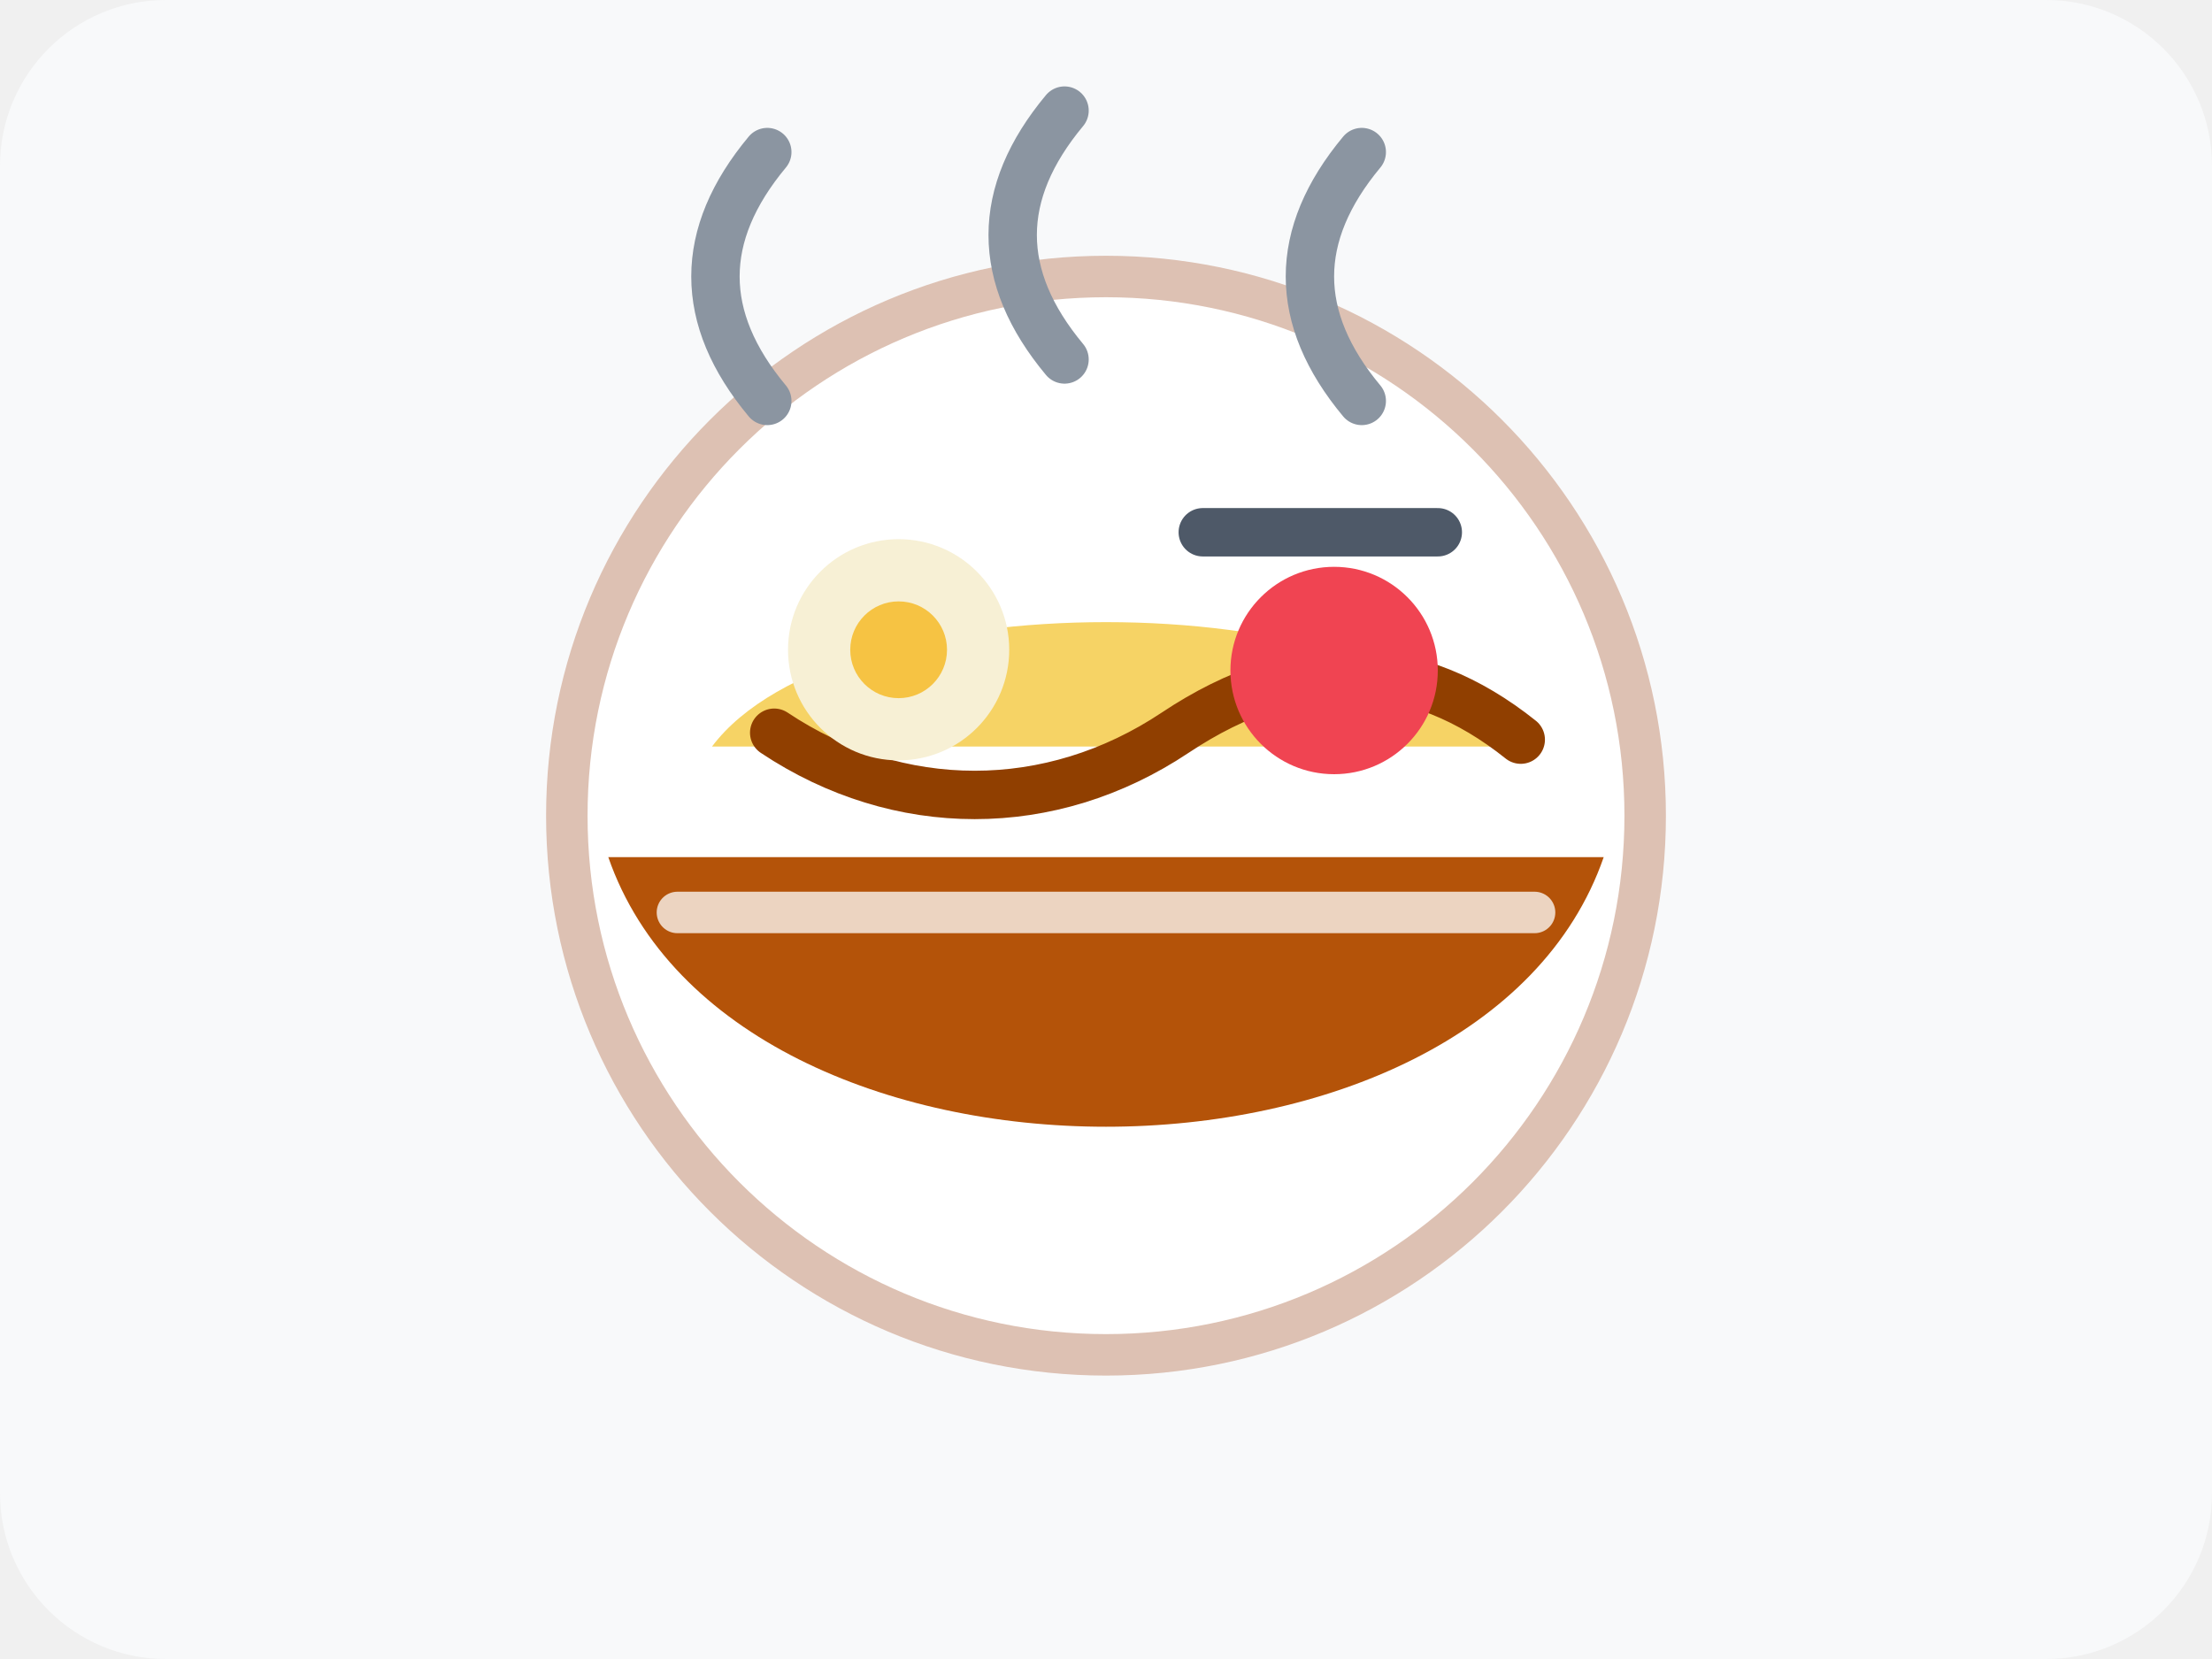
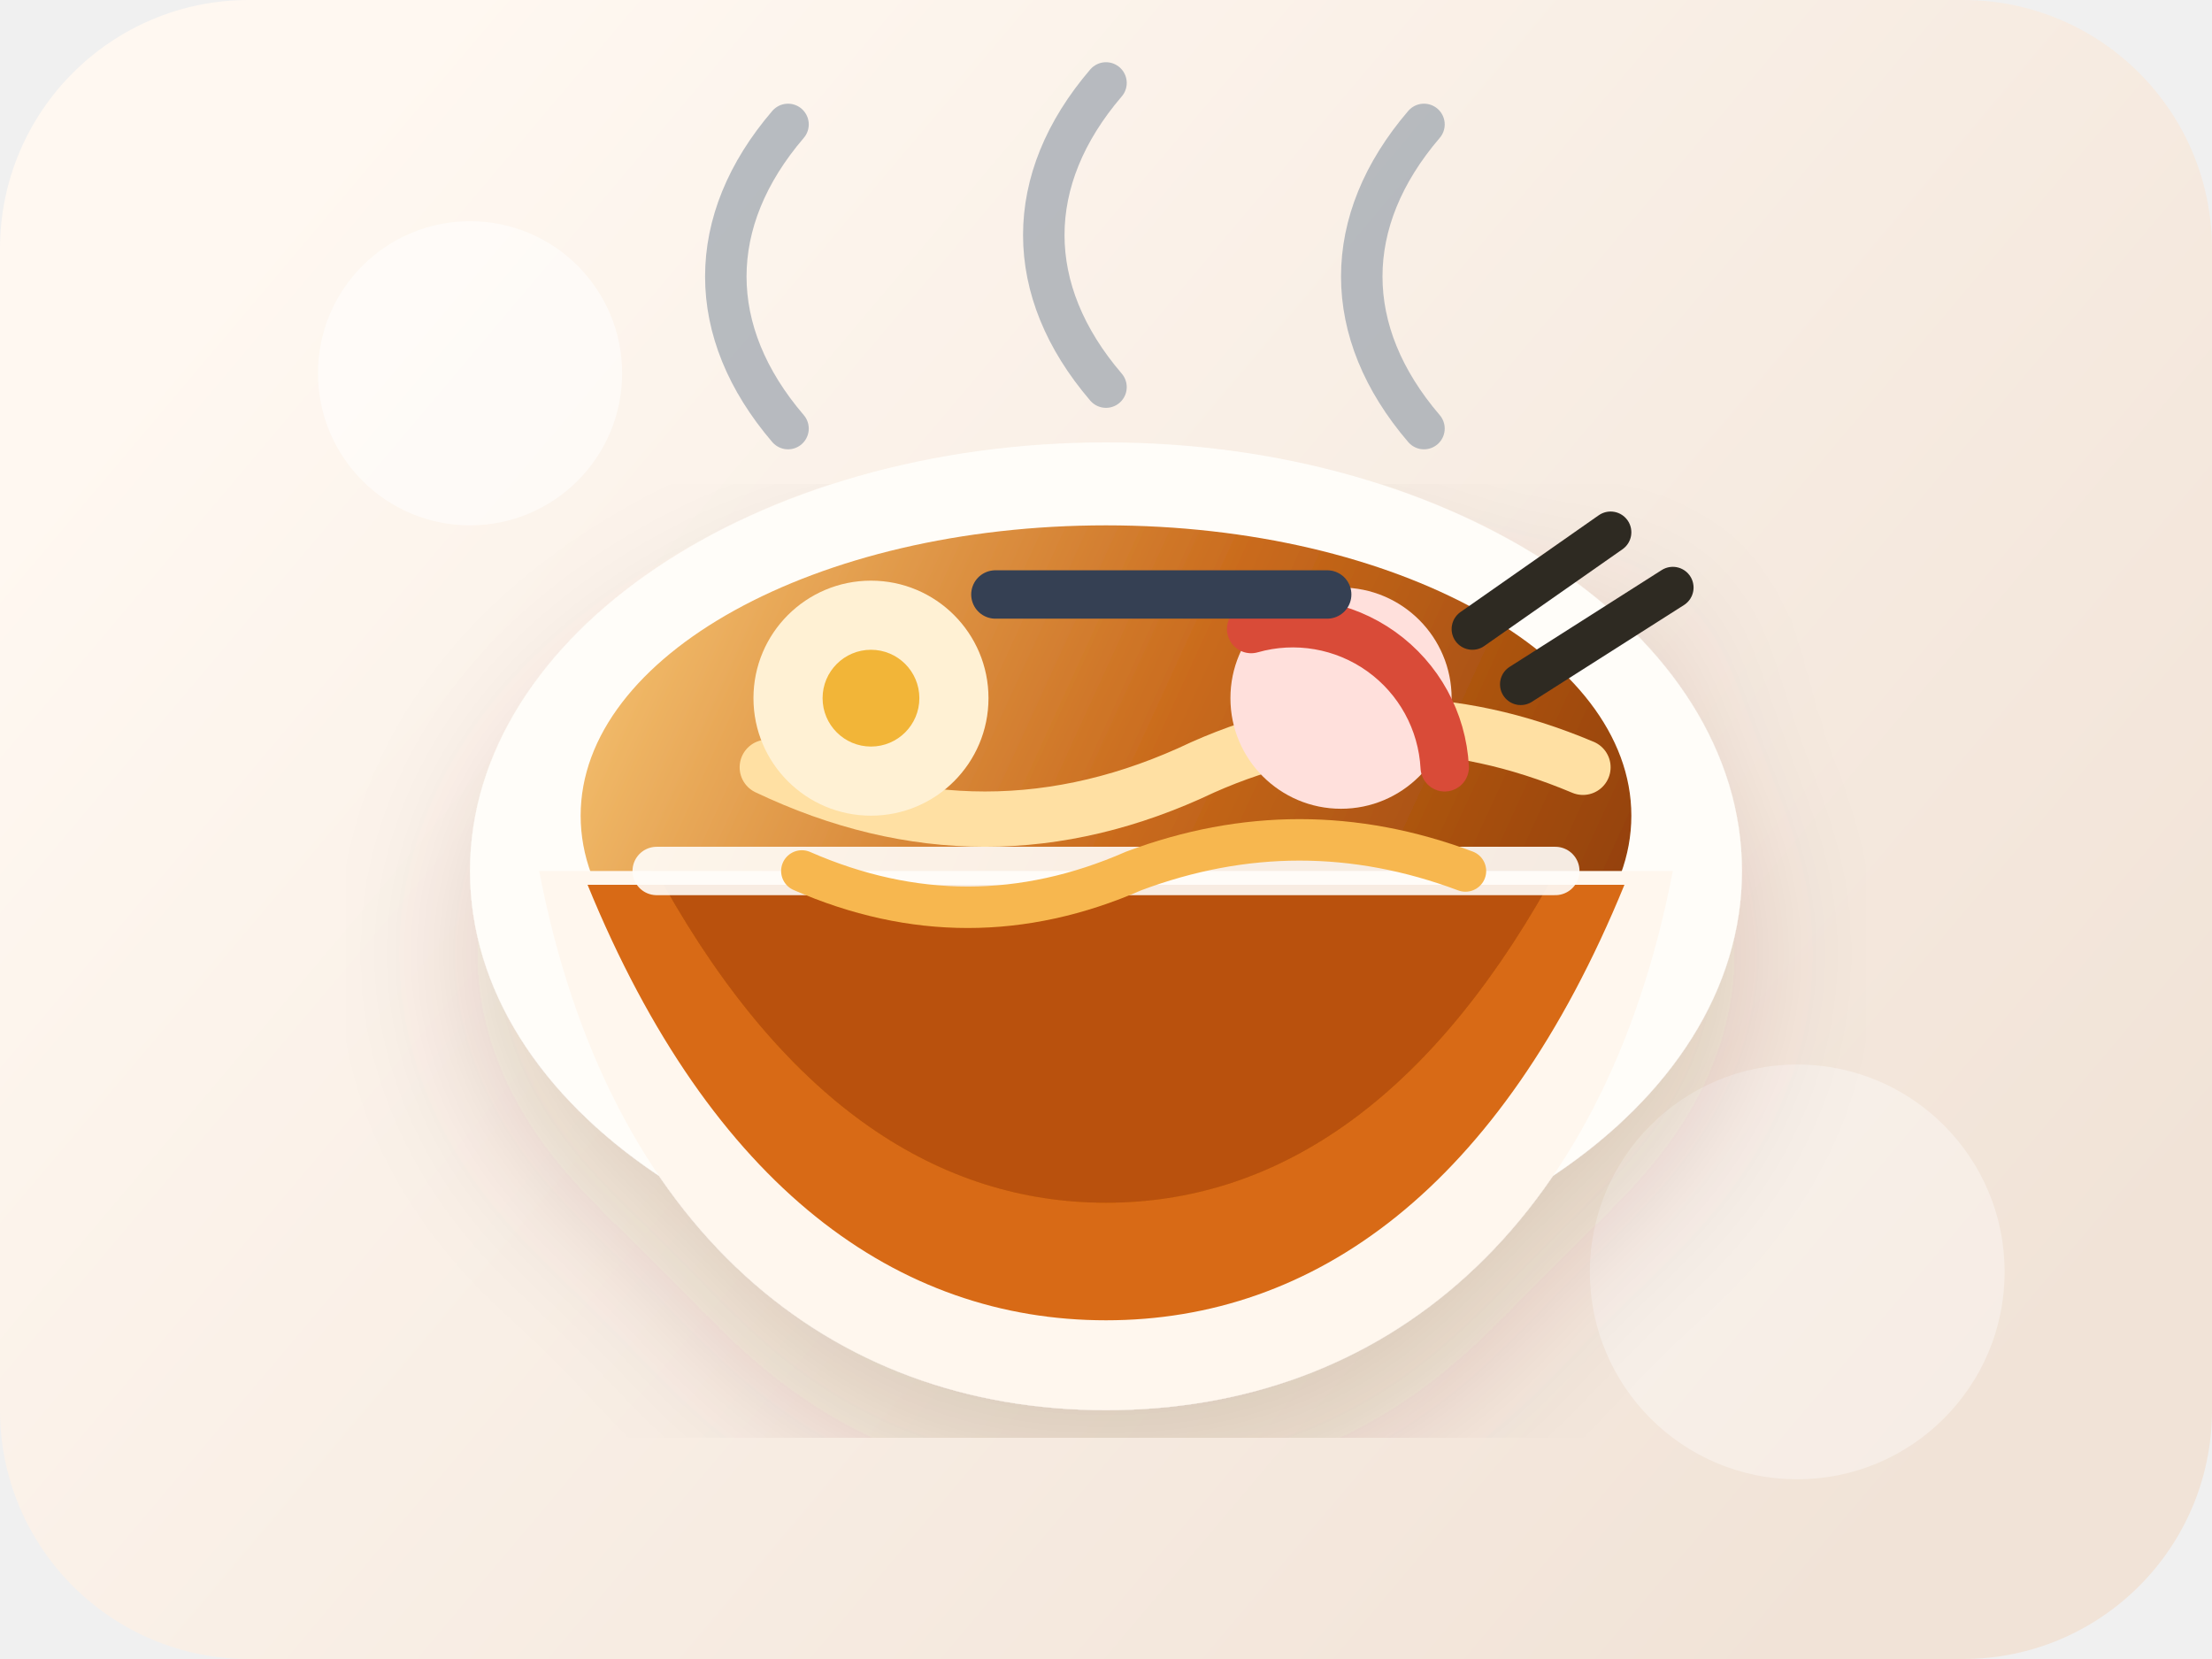
<svg xmlns="http://www.w3.org/2000/svg" viewBox="0 0 320 240" role="img" aria-labelledby="title desc">
-   <rect width="320" height="240" rx="24" fill="#f8f9fa" />
-   <circle cx="160" cy="118" r="78" fill="#fff" stroke="#ddc1b3" stroke-width="6" />
-   <path d="M88 124c18 52 126 52 144 0" fill="#b45309" />
-   <path d="M103 108c18-24 96-24 114 0" fill="#f6d365" />
-   <path d="M112 106c18 12 40 12 58 0s35-11 50 1" fill="none" stroke="#903f00" stroke-width="7" stroke-linecap="round" />
-   <circle cx="130" cy="94" r="16" fill="#f7f0d5" />
-   <circle cx="130" cy="94" r="7" fill="#f6c343" />
-   <circle cx="193" cy="97" r="15" fill="#f04452" />
-   <path d="M174 77h34" stroke="#4e5968" stroke-width="7" stroke-linecap="round" />
-   <path d="M111 58c-10-12-10-24 0-36M154 52c-10-12-10-24 0-36M197 58c-10-12-10-24 0-36" fill="none" stroke="#8b95a1" stroke-width="7" stroke-linecap="round" />
-   <path d="M98 132h124" stroke="#ffffff" stroke-width="6" stroke-linecap="round" opacity=".75" />
+   <defs>
+     <linearGradient id="bg" x1="44" x2="276" y1="24" y2="220" gradientUnits="userSpaceOnUse">
+       <stop stop-color="#fff8f1" />
+       <stop offset="1" stop-color="#f1e3d7" />
+     </linearGradient>
+     <linearGradient id="broth" x1="88" x2="232" y1="86" y2="152" gradientUnits="userSpaceOnUse">
+       <stop stop-color="#f4c06f" />
+       <stop offset=".52" stop-color="#c96a1c" />
+       <stop offset="1" stop-color="#8f3d06" />
+     </linearGradient>
+     <filter id="shadow" x="50" y="58" width="220" height="150" color-interpolation-filters="sRGB" filterUnits="userSpaceOnUse">
+       <feDropShadow dx="0" dy="12" flood-color="#5c2c12" flood-opacity=".16" stdDeviation="10" />
+     </filter>
+   </defs>
+   <rect width="320" height="240" rx="36" fill="url(#bg)" />
+   <circle cx="68" cy="54" r="22" fill="#fff" opacity=".55" />
+   <circle cx="260" cy="184" r="30" fill="#fff" opacity=".35" />
+   <g fill="none" stroke="#9aa3ad" stroke-linecap="round" stroke-width="6" opacity=".7">
+     <path d="M114 62c-12-14-12-30 0-44" />
+     <path d="M160 56c-12-14-12-30 0-44" />
+     <path d="M206 62c-12-14-12-30 0-44" />
+   </g>
+   <g filter="url(#shadow)">
+     <ellipse cx="160" cy="126" rx="92" ry="62" fill="#fffdf9" />
+     <ellipse cx="160" cy="118" rx="76" ry="42" fill="url(#broth)" />
+     <path d="M78 126c10 52 42 78 82 78s72-26 82-78" fill="#fff7ee" />
+     <path d="M85 128c18 44 45 63 75 63s57-19 75-63" fill="#d86b14" />
+     <path d="M96 128c18 32 40 46 64 46s46-14 64-46" fill="#b95108" />
+     <path d="M95 126h130" stroke="#fffdf9" stroke-linecap="round" stroke-width="7" opacity=".9" />
+     <path d="M111 111c21 10 42 10 63 0 18-8 36-8 55 0" fill="none" stroke="#ffe0a3" stroke-linecap="round" stroke-width="8" />
+     <path d="M116 126c16 7 32 7 48 0 16-6 32-6 48 0" fill="none" stroke="#f7b74f" stroke-linecap="round" stroke-width="6" />
+     <circle cx="126" cy="101" r="17" fill="#fff1d4" />
+     <circle cx="126" cy="101" r="7" fill="#f2b537" />
+     <circle cx="194" cy="101" r="16" fill="#ffe0dc" />
+     <path d="M181 91a22 22 0 0 1 28 20" fill="none" stroke="#d94b38" stroke-linecap="round" stroke-width="7" />
+     <path d="M144 86h48" stroke="#354052" stroke-linecap="round" stroke-width="7" />
+     <path d="M213 91l20-14" stroke="#2f2a24" stroke-linecap="round" stroke-width="6" />
+     <path d="M220 99l22-14" stroke="#2f2a24" stroke-linecap="round" stroke-width="6" />
+   </g>
</svg>
